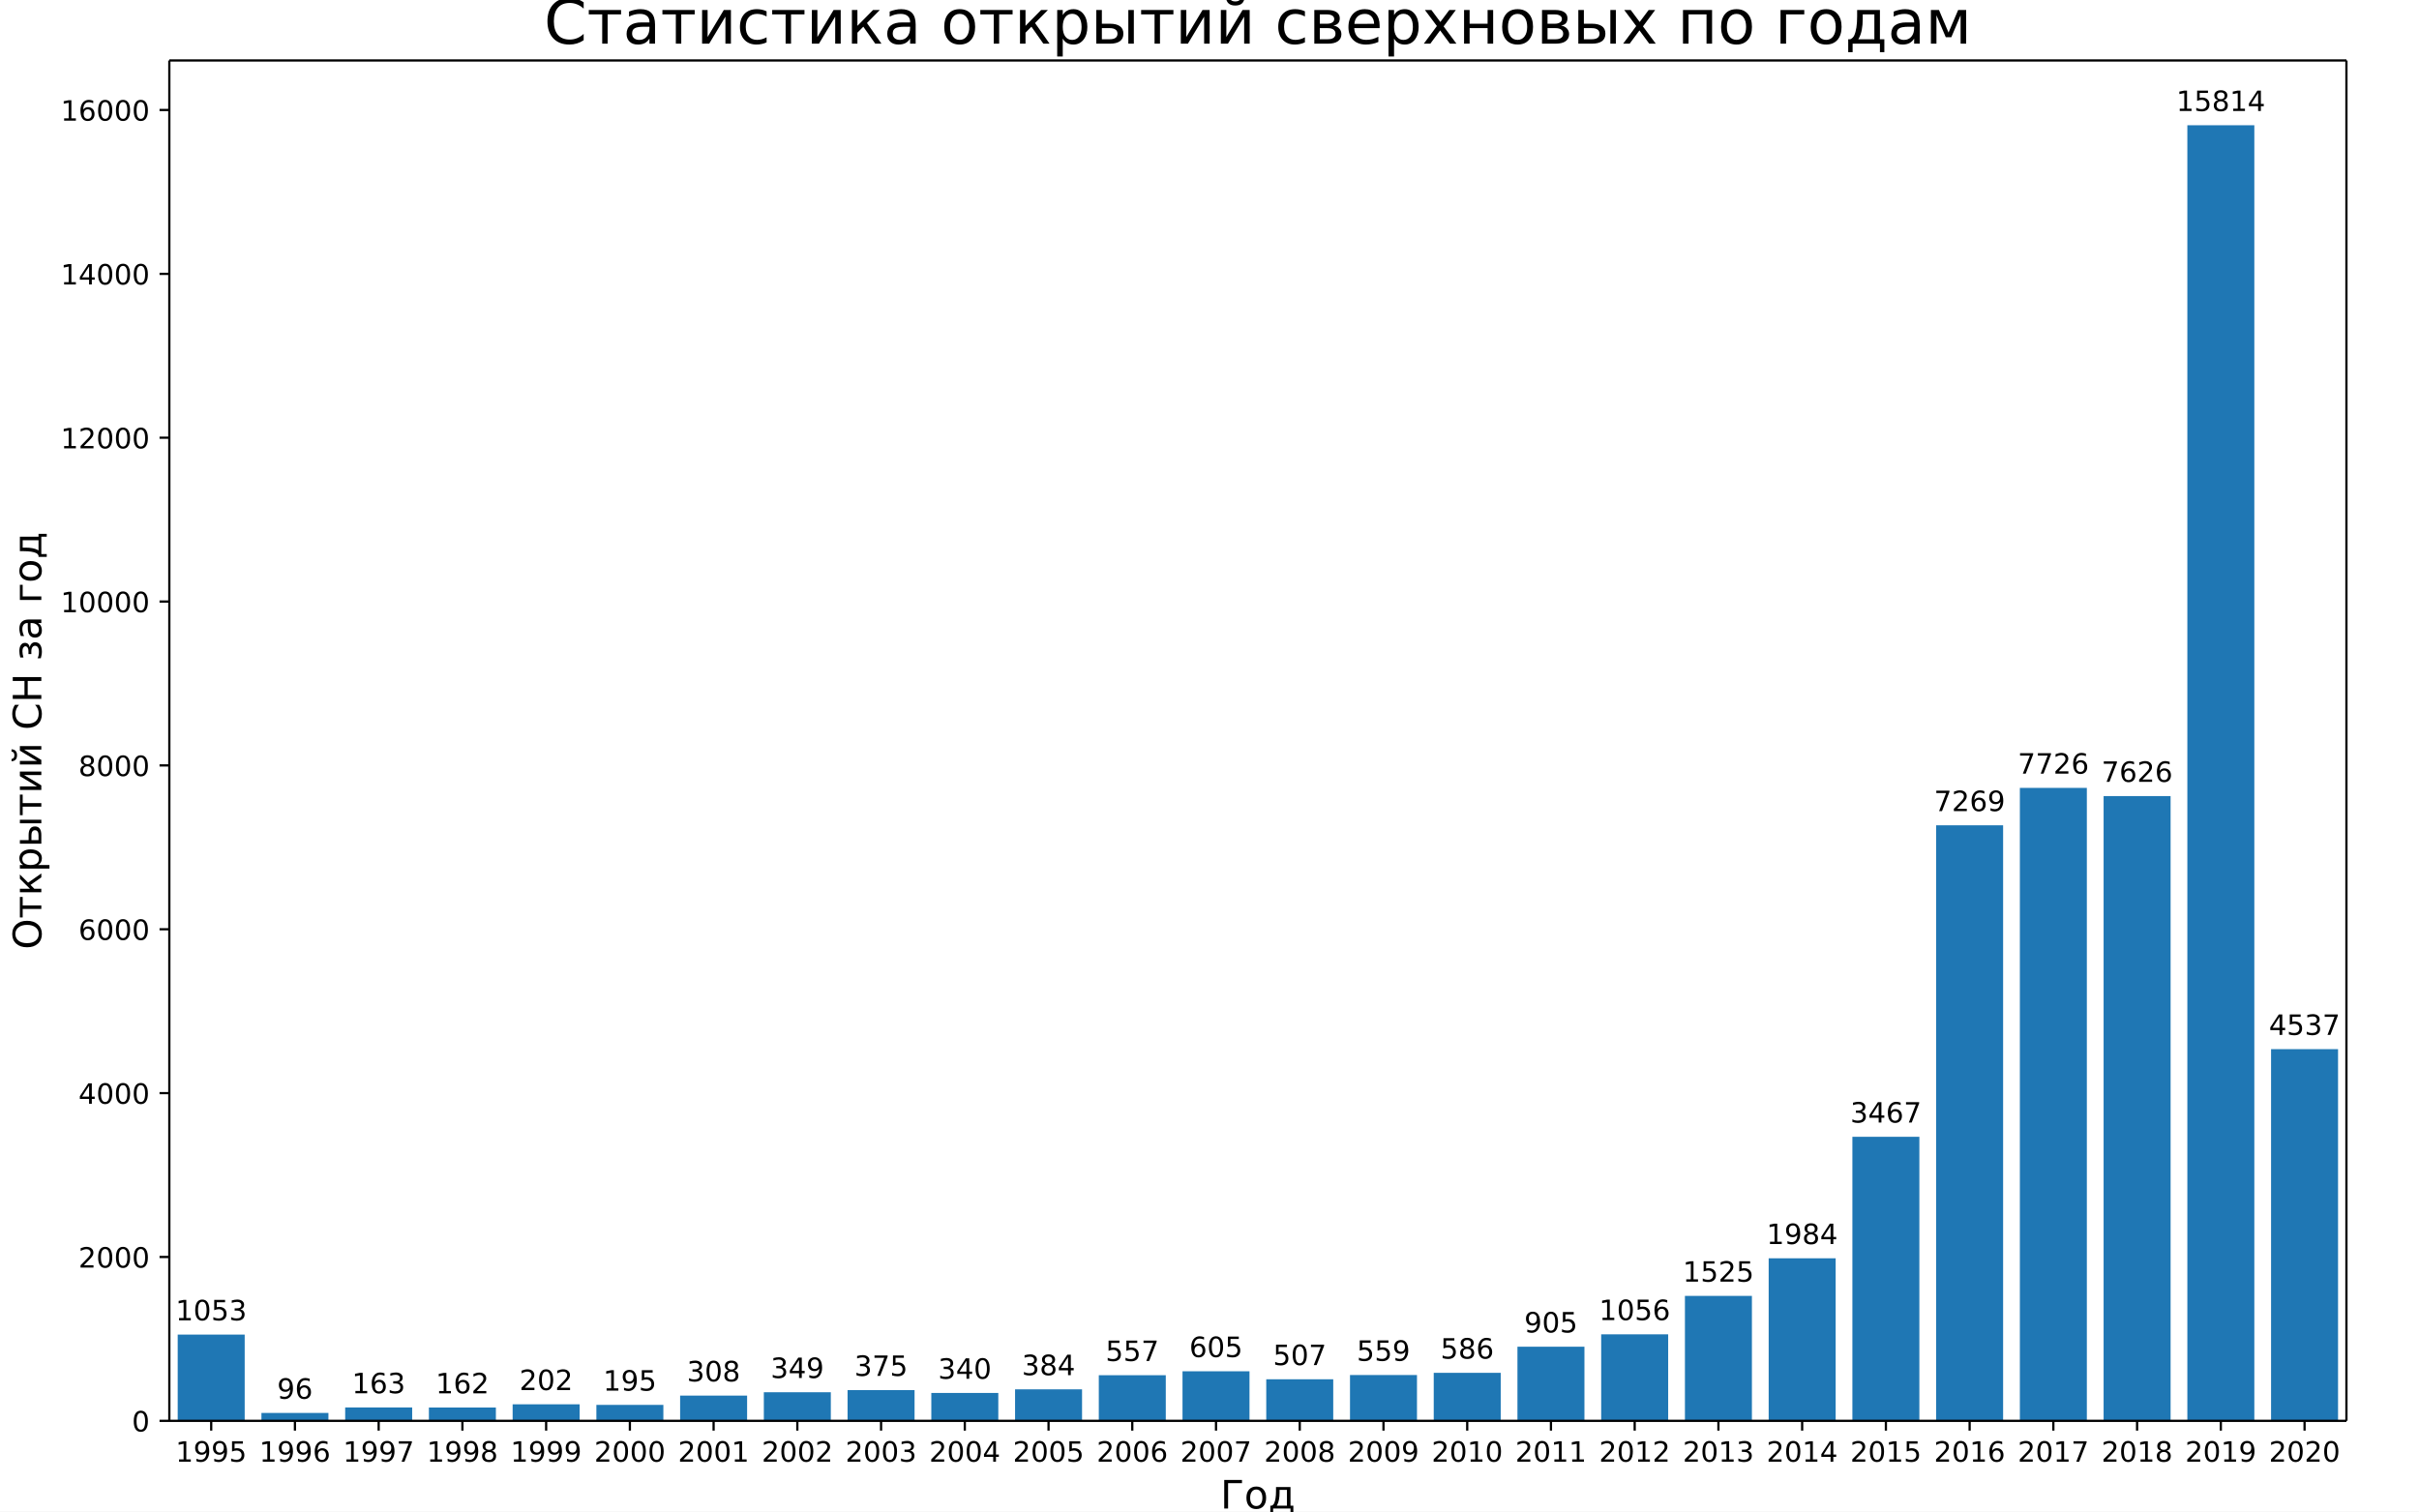
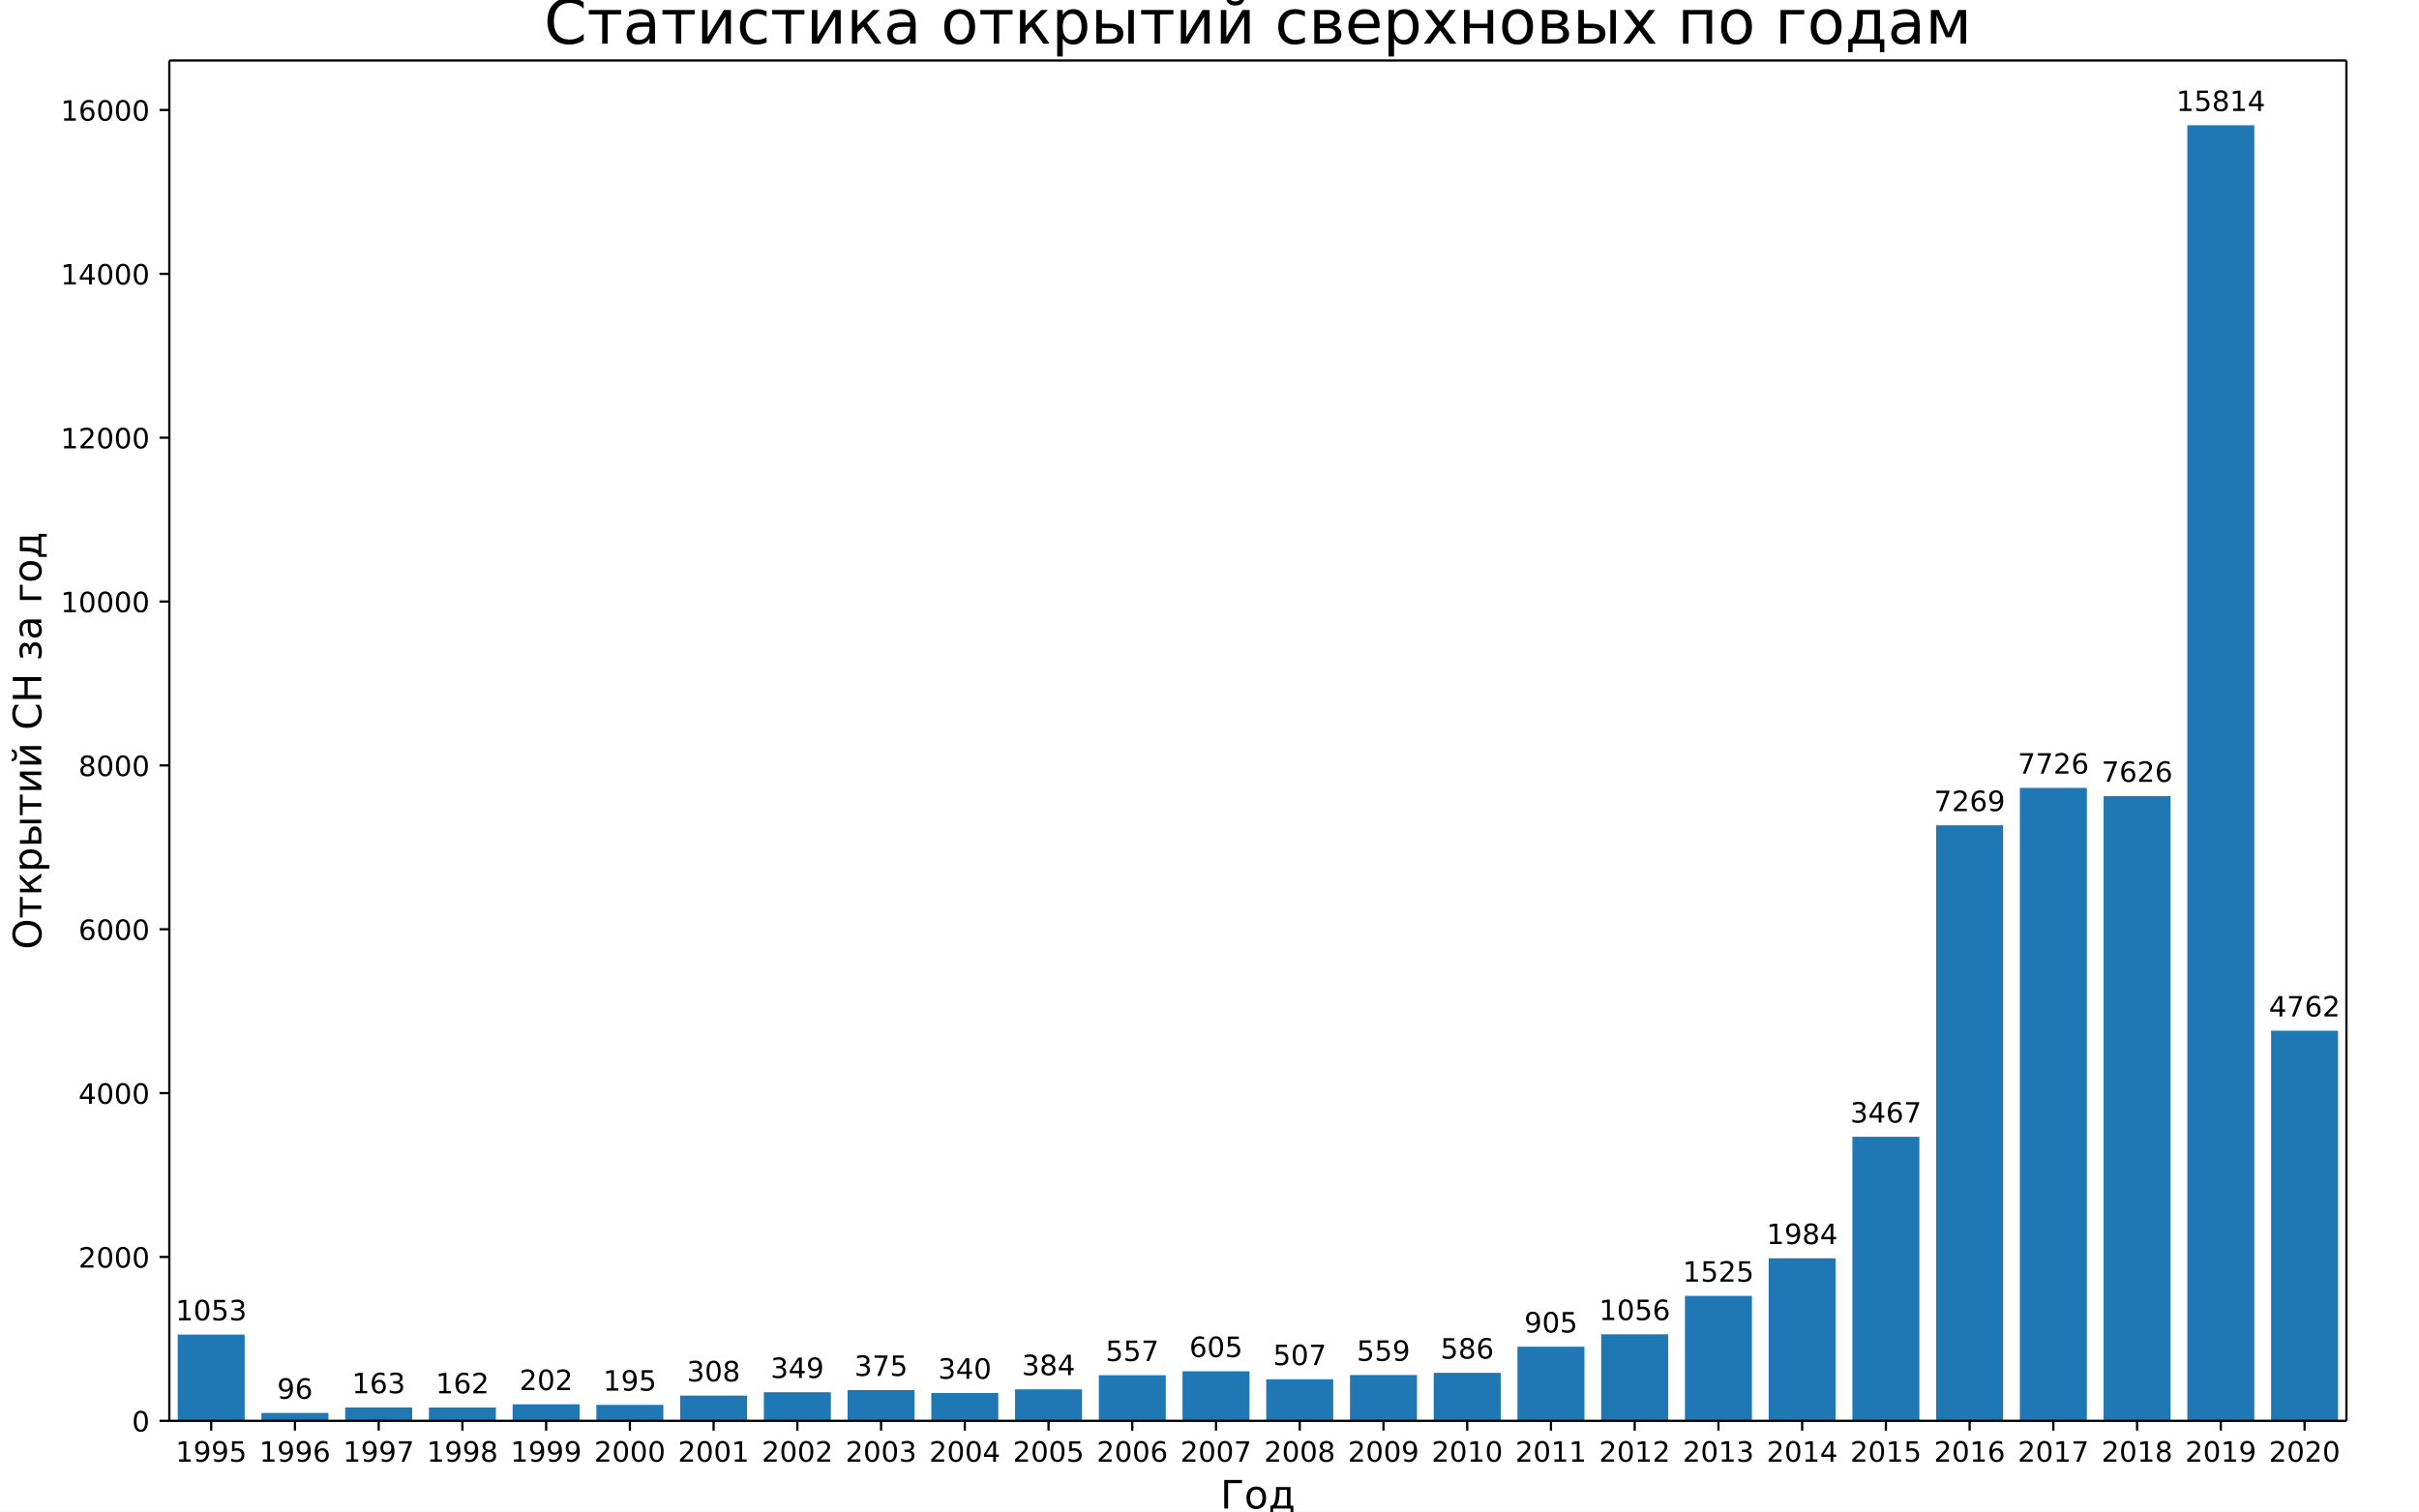
<svg xmlns="http://www.w3.org/2000/svg" xmlns:xlink="http://www.w3.org/1999/xlink" width="864pt" height="540pt" version="1.1" viewBox="0 0 864 540">
  <defs>
    <style type="text/css">*{stroke-linecap:butt;stroke-linejoin:round;}</style>
  </defs>
  <path d="m0 540h864v-540h-864z" fill="#fff" />
  <path d="m60.48 507.6h777.6v-486h-777.6z" fill="#fff" />
  <path d="m63.471 507.6h23.926v-30.82h-23.926z" clip-path="url(#a)" fill="#1f77b4" />
  <path d="m93.378 507.6h23.926v-2.81h-23.926z" clip-path="url(#a)" fill="#1f77b4" />
  <path d="m123.29 507.6h23.926v-4.771h-23.926z" clip-path="url(#a)" fill="#1f77b4" />
  <path d="m153.19 507.6h23.926v-4.742h-23.926z" clip-path="url(#a)" fill="#1f77b4" />
  <path d="m183.1 507.6h23.926v-5.912h-23.926z" clip-path="url(#a)" fill="#1f77b4" />
  <path d="m213.01 507.6h23.926v-5.707h-23.926z" clip-path="url(#a)" fill="#1f77b4" />
  <path d="m242.92 507.6h23.926v-9.015h-23.926z" clip-path="url(#a)" fill="#1f77b4" />
  <path d="m272.82 507.6h23.926v-10.215h-23.926z" clip-path="url(#a)" fill="#1f77b4" />
  <path d="m302.73 507.6h23.926v-10.976h-23.926z" clip-path="url(#a)" fill="#1f77b4" />
  <path d="m332.64 507.6h23.926v-9.951h-23.926z" clip-path="url(#a)" fill="#1f77b4" />
  <path d="m362.55 507.6h23.926v-11.239h-23.926z" clip-path="url(#a)" fill="#1f77b4" />
  <path d="m392.46 507.6h23.926v-16.303h-23.926z" clip-path="url(#a)" fill="#1f77b4" />
  <path d="m422.36 507.6h23.926v-17.708h-23.926z" clip-path="url(#a)" fill="#1f77b4" />
  <path d="m452.27 507.6h23.926v-14.839h-23.926z" clip-path="url(#a)" fill="#1f77b4" />
  <path d="m482.18 507.6h23.926v-16.361h-23.926z" clip-path="url(#a)" fill="#1f77b4" />
  <path d="m512.09 507.6h23.926v-17.152h-23.926z" clip-path="url(#a)" fill="#1f77b4" />
  <path d="m541.99 507.6h23.926v-26.488h-23.926z" clip-path="url(#a)" fill="#1f77b4" />
  <path d="m571.9 507.6h23.926v-30.908h-23.926z" clip-path="url(#a)" fill="#1f77b4" />
  <path d="m601.81 507.6h23.926v-44.635h-23.926z" clip-path="url(#a)" fill="#1f77b4" />
  <path d="m631.72 507.6h23.926v-58.069h-23.926z" clip-path="url(#a)" fill="#1f77b4" />
  <path d="m661.62 507.6h23.926v-101.48h-23.926z" clip-path="url(#a)" fill="#1f77b4" />
  <path d="m691.53 507.6h23.926v-212.76h-23.926z" clip-path="url(#a)" fill="#1f77b4" />
  <path d="m721.44 507.6h23.926v-226.13h-23.926z" clip-path="url(#a)" fill="#1f77b4" />
  <path d="m751.35 507.6h23.926v-223.2h-23.926z" clip-path="url(#a)" fill="#1f77b4" />
  <path d="m781.26 507.6h23.926v-462.86h-23.926z" clip-path="url(#a)" fill="#1f77b4" />
-   <path d="m811.16 507.6h23.926v-132.79h-23.926z" clip-path="url(#a)" fill="#1f77b4" />
+   <path d="m811.16 507.6h23.926v-139.38h-23.926z" clip-path="url(#a)" fill="#1f77b4" />
  <defs>
    <path id="b" d="m0 0v3.5" stroke="#000" stroke-width=".8" />
  </defs>
  <use x="75.434" y="507.6" stroke="#000000" stroke-width=".8" xlink:href="#b" />
  <text transform="rotate(-0 75.434 522.2)" x="75.434" y="522.198" font-family="DejaVu Sans" font-size="10px" text-anchor="middle">1995</text>
  <use x="105.342" y="507.6" stroke="#000000" stroke-width=".8" xlink:href="#b" />
  <text transform="rotate(-0 105.34 522.2)" x="105.342" y="522.198" font-family="DejaVu Sans" font-size="10px" text-anchor="middle">1996</text>
  <use x="135.249" y="507.6" stroke="#000000" stroke-width=".8" xlink:href="#b" />
  <text transform="rotate(-0 135.25 522.2)" x="135.249" y="522.198" font-family="DejaVu Sans" font-size="10px" text-anchor="middle">1997</text>
  <use x="165.157" y="507.6" stroke="#000000" stroke-width=".8" xlink:href="#b" />
  <text transform="rotate(-0 165.16 522.2)" x="165.157" y="522.198" font-family="DejaVu Sans" font-size="10px" text-anchor="middle">1998</text>
  <use x="195.065" y="507.6" stroke="#000000" stroke-width=".8" xlink:href="#b" />
  <text transform="rotate(-0 195.06 522.2)" x="195.065" y="522.198" font-family="DejaVu Sans" font-size="10px" text-anchor="middle">1999</text>
  <use x="224.972" y="507.6" stroke="#000000" stroke-width=".8" xlink:href="#b" />
  <text transform="rotate(-0 224.97 522.2)" x="224.972" y="522.198" font-family="DejaVu Sans" font-size="10px" text-anchor="middle">2000</text>
  <use x="254.88" y="507.6" stroke="#000000" stroke-width=".8" xlink:href="#b" />
  <text transform="rotate(-0 254.88 522.2)" x="254.88" y="522.198" font-family="DejaVu Sans" font-size="10px" text-anchor="middle">2001</text>
  <use x="284.788" y="507.6" stroke="#000000" stroke-width=".8" xlink:href="#b" />
  <text transform="rotate(-0 284.79 522.2)" x="284.788" y="522.198" font-family="DejaVu Sans" font-size="10px" text-anchor="middle">2002</text>
  <use x="314.695" y="507.6" stroke="#000000" stroke-width=".8" xlink:href="#b" />
  <text transform="rotate(-0 314.7 522.2)" x="314.695" y="522.198" font-family="DejaVu Sans" font-size="10px" text-anchor="middle">2003</text>
  <use x="344.603" y="507.6" stroke="#000000" stroke-width=".8" xlink:href="#b" />
  <text transform="rotate(-0 344.6 522.2)" x="344.603" y="522.198" font-family="DejaVu Sans" font-size="10px" text-anchor="middle">2004</text>
  <use x="374.511" y="507.6" stroke="#000000" stroke-width=".8" xlink:href="#b" />
  <text transform="rotate(-0 374.51 522.2)" x="374.511" y="522.198" font-family="DejaVu Sans" font-size="10px" text-anchor="middle">2005</text>
  <use x="404.418" y="507.6" stroke="#000000" stroke-width=".8" xlink:href="#b" />
  <text transform="rotate(-0 404.42 522.2)" x="404.418" y="522.198" font-family="DejaVu Sans" font-size="10px" text-anchor="middle">2006</text>
  <use x="434.326" y="507.6" stroke="#000000" stroke-width=".8" xlink:href="#b" />
  <text transform="rotate(-0 434.33 522.2)" x="434.326" y="522.198" font-family="DejaVu Sans" font-size="10px" text-anchor="middle">2007</text>
  <use x="464.234" y="507.6" stroke="#000000" stroke-width=".8" xlink:href="#b" />
  <text transform="rotate(-0 464.23 522.2)" x="464.234" y="522.198" font-family="DejaVu Sans" font-size="10px" text-anchor="middle">2008</text>
  <use x="494.142" y="507.6" stroke="#000000" stroke-width=".8" xlink:href="#b" />
  <text transform="rotate(-0 494.14 522.2)" x="494.142" y="522.198" font-family="DejaVu Sans" font-size="10px" text-anchor="middle">2009</text>
  <use x="524.049" y="507.6" stroke="#000000" stroke-width=".8" xlink:href="#b" />
  <text transform="rotate(-0 524.05 522.2)" x="524.049" y="522.198" font-family="DejaVu Sans" font-size="10px" text-anchor="middle">2010</text>
  <use x="553.957" y="507.6" stroke="#000000" stroke-width=".8" xlink:href="#b" />
  <text transform="rotate(-0 553.96 522.2)" x="553.957" y="522.198" font-family="DejaVu Sans" font-size="10px" text-anchor="middle">2011</text>
  <use x="583.865" y="507.6" stroke="#000000" stroke-width=".8" xlink:href="#b" />
  <text transform="rotate(-0 583.86 522.2)" x="583.865" y="522.198" font-family="DejaVu Sans" font-size="10px" text-anchor="middle">2012</text>
  <use x="613.772" y="507.6" stroke="#000000" stroke-width=".8" xlink:href="#b" />
  <text transform="rotate(-0 613.77 522.2)" x="613.772" y="522.198" font-family="DejaVu Sans" font-size="10px" text-anchor="middle">2013</text>
  <use x="643.68" y="507.6" stroke="#000000" stroke-width=".8" xlink:href="#b" />
  <text transform="rotate(-0 643.68 522.2)" x="643.68" y="522.198" font-family="DejaVu Sans" font-size="10px" text-anchor="middle">2014</text>
  <use x="673.588" y="507.6" stroke="#000000" stroke-width=".8" xlink:href="#b" />
  <text transform="rotate(-0 673.59 522.2)" x="673.588" y="522.198" font-family="DejaVu Sans" font-size="10px" text-anchor="middle">2015</text>
  <use x="703.495" y="507.6" stroke="#000000" stroke-width=".8" xlink:href="#b" />
  <text transform="rotate(-0 703.5 522.2)" x="703.495" y="522.198" font-family="DejaVu Sans" font-size="10px" text-anchor="middle">2016</text>
  <use x="733.403" y="507.6" stroke="#000000" stroke-width=".8" xlink:href="#b" />
  <text transform="rotate(-0 733.4 522.2)" x="733.403" y="522.198" font-family="DejaVu Sans" font-size="10px" text-anchor="middle">2017</text>
  <use x="763.311" y="507.6" stroke="#000000" stroke-width=".8" xlink:href="#b" />
  <text transform="rotate(-0 763.31 522.2)" x="763.311" y="522.198" font-family="DejaVu Sans" font-size="10px" text-anchor="middle">2018</text>
  <use x="793.218" y="507.6" stroke="#000000" stroke-width=".8" xlink:href="#b" />
  <text transform="rotate(-0 793.22 522.2)" x="793.218" y="522.198" font-family="DejaVu Sans" font-size="10px" text-anchor="middle">2019</text>
  <use x="823.126" y="507.6" stroke="#000000" stroke-width=".8" xlink:href="#b" />
  <text transform="rotate(-0 823.13 522.2)" x="823.126" y="522.198" font-family="DejaVu Sans" font-size="10px" text-anchor="middle">2020</text>
  <text transform="rotate(-0 449.28 538.92)" x="449.28" y="538.916" font-family="DejaVu Sans" font-size="14px" text-anchor="middle">Год</text>
  <defs>
    <path id="c" d="m0 0h-3.5" stroke="#000" stroke-width=".8" />
  </defs>
  <use x="60.48" y="507.6" stroke="#000000" stroke-width=".8" xlink:href="#c" />
  <text transform="rotate(-0 53.48 511.4)" x="53.48" y="511.399" font-family="DejaVu Sans" font-size="10px" text-anchor="end">0</text>
  <use x="60.48" y="449.062" stroke="#000000" stroke-width=".8" xlink:href="#c" />
  <text transform="rotate(-0 53.48 452.86)" x="53.48" y="452.862" font-family="DejaVu Sans" font-size="10px" text-anchor="end">2000</text>
  <use x="60.48" y="390.525" stroke="#000000" stroke-width=".8" xlink:href="#c" />
  <text transform="rotate(-0 53.48 394.32)" x="53.48" y="394.324" font-family="DejaVu Sans" font-size="10px" text-anchor="end">4000</text>
  <use x="60.48" y="331.987" stroke="#000000" stroke-width=".8" xlink:href="#c" />
  <text transform="rotate(-0 53.48 335.79)" x="53.48" y="335.786" font-family="DejaVu Sans" font-size="10px" text-anchor="end">6000</text>
  <use x="60.48" y="273.449" stroke="#000000" stroke-width=".8" xlink:href="#c" />
  <text transform="rotate(-0 53.48 277.25)" x="53.48" y="277.249" font-family="DejaVu Sans" font-size="10px" text-anchor="end">8000</text>
  <use x="60.48" y="214.912" stroke="#000000" stroke-width=".8" xlink:href="#c" />
  <text transform="rotate(-0 53.48 218.71)" x="53.48" y="218.711" font-family="DejaVu Sans" font-size="10px" text-anchor="end">10000</text>
  <use x="60.48" y="156.374" stroke="#000000" stroke-width=".8" xlink:href="#c" />
  <text transform="rotate(-0 53.48 160.17)" x="53.48" y="160.173" font-family="DejaVu Sans" font-size="10px" text-anchor="end">12000</text>
  <use x="60.48" y="97.836" stroke="#000000" stroke-width=".8" xlink:href="#c" />
  <text transform="rotate(-0 53.48 101.64)" x="53.48" y="101.636" font-family="DejaVu Sans" font-size="10px" text-anchor="end">14000</text>
  <use x="60.48" y="39.299" stroke="#000000" stroke-width=".8" xlink:href="#c" />
  <text transform="rotate(-0 53.48 43.098)" x="53.48" y="43.098" font-family="DejaVu Sans" font-size="10px" text-anchor="end">16000</text>
  <text transform="rotate(-90 14.756 264.6)" x="14.756" y="264.6" font-family="DejaVu Sans" font-size="14px" text-anchor="middle">Открытий СН за год</text>
  <path d="m60.48 507.6v-486" fill="none" stroke="#000" stroke-linecap="square" stroke-width=".8" />
  <path d="m838.08 507.6v-486" fill="none" stroke="#000" stroke-linecap="square" stroke-width=".8" />
  <path d="m60.48 507.6h777.6" fill="none" stroke="#000" stroke-linecap="square" stroke-width=".8" />
  <path d="m60.48 21.6h777.6" fill="none" stroke="#000" stroke-linecap="square" stroke-width=".8" />
  <text transform="rotate(-0 75.434 471.7)" x="75.434" y="471.7" font-family="DejaVu Sans" font-size="10px" text-anchor="middle">1053</text>
  <text transform="rotate(-0 105.34 499.71)" x="105.342" y="499.711" font-family="DejaVu Sans" font-size="10px" text-anchor="middle">96</text>
  <text transform="rotate(-0 135.25 497.75)" x="135.249" y="497.749" font-family="DejaVu Sans" font-size="10px" text-anchor="middle">163</text>
  <text transform="rotate(-0 165.16 497.78)" x="165.157" y="497.779" font-family="DejaVu Sans" font-size="10px" text-anchor="middle">162</text>
  <text transform="rotate(-0 195.06 496.61)" x="195.065" y="496.608" font-family="DejaVu Sans" font-size="10px" text-anchor="middle">202</text>
  <text transform="rotate(-0 224.97 496.81)" x="224.972" y="496.813" font-family="DejaVu Sans" font-size="10px" text-anchor="middle">195</text>
  <text transform="rotate(-0 254.88 493.51)" x="254.88" y="493.506" font-family="DejaVu Sans" font-size="10px" text-anchor="middle">308</text>
  <text transform="rotate(-0 284.79 492.31)" x="284.788" y="492.305" font-family="DejaVu Sans" font-size="10px" text-anchor="middle">349</text>
  <text transform="rotate(-0 314.7 491.54)" x="314.695" y="491.545" font-family="DejaVu Sans" font-size="10px" text-anchor="middle">375</text>
  <text transform="rotate(-0 344.6 492.57)" x="344.603" y="492.569" font-family="DejaVu Sans" font-size="10px" text-anchor="middle">340</text>
  <text transform="rotate(-0 374.51 491.28)" x="374.511" y="491.281" font-family="DejaVu Sans" font-size="10px" text-anchor="middle">384</text>
  <text transform="rotate(-0 404.42 486.22)" x="404.418" y="486.218" font-family="DejaVu Sans" font-size="10px" text-anchor="middle">557</text>
  <text transform="rotate(-0 434.33 484.81)" x="434.326" y="484.813" font-family="DejaVu Sans" font-size="10px" text-anchor="middle">605</text>
  <text transform="rotate(-0 464.23 487.68)" x="464.234" y="487.681" font-family="DejaVu Sans" font-size="10px" text-anchor="middle">507</text>
  <text transform="rotate(-0 494.14 486.16)" x="494.142" y="486.159" font-family="DejaVu Sans" font-size="10px" text-anchor="middle">559</text>
  <text transform="rotate(-0 524.05 485.37)" x="524.049" y="485.369" font-family="DejaVu Sans" font-size="10px" text-anchor="middle">586</text>
  <text transform="rotate(-0 553.96 476.03)" x="553.957" y="476.032" font-family="DejaVu Sans" font-size="10px" text-anchor="middle">905</text>
  <text transform="rotate(-0 583.86 471.61)" x="583.865" y="471.612" font-family="DejaVu Sans" font-size="10px" text-anchor="middle">1056</text>
  <text transform="rotate(-0 613.77 457.89)" x="613.772" y="457.885" font-family="DejaVu Sans" font-size="10px" text-anchor="middle">1525</text>
  <text transform="rotate(-0 643.68 444.45)" x="643.68" y="444.451" font-family="DejaVu Sans" font-size="10px" text-anchor="middle">1984</text>
  <text transform="rotate(-0 673.59 401.05)" x="673.588" y="401.045" font-family="DejaVu Sans" font-size="10px" text-anchor="middle">3467</text>
  <text transform="rotate(-0 703.5 289.77)" x="703.495" y="289.765" font-family="DejaVu Sans" font-size="10px" text-anchor="middle">7269</text>
  <text transform="rotate(-0 733.4 276.39)" x="733.403" y="276.389" font-family="DejaVu Sans" font-size="10px" text-anchor="middle">7726</text>
  <text transform="rotate(-0 763.31 279.32)" x="763.311" y="279.316" font-family="DejaVu Sans" font-size="10px" text-anchor="middle">7626</text>
  <text transform="rotate(-0 793.22 39.663)" x="793.218" y="39.663" font-family="DejaVu Sans" font-size="10px" text-anchor="middle">15814</text>
-   <text transform="rotate(-0 823.13 369.73)" x="823.126" y="369.728" font-family="DejaVu Sans" font-size="10px" text-anchor="middle">4537</text>
+   <text transform="rotate(-0 823.13 363.14)" x="823.126" y="363.142" font-family="DejaVu Sans" font-size="10px" text-anchor="middle">4762</text>
  <text transform="rotate(-0 449.28 15.6)" x="449.28" y="15.6" font-family="DejaVu Sans" font-size="22px" text-anchor="middle">Статистика открытий сверхновых по годам</text>
  <defs>
    <clipPath id="a">
      <rect x="60.48" y="21.6" width="777.6" height="486" />
    </clipPath>
  </defs>
</svg>
